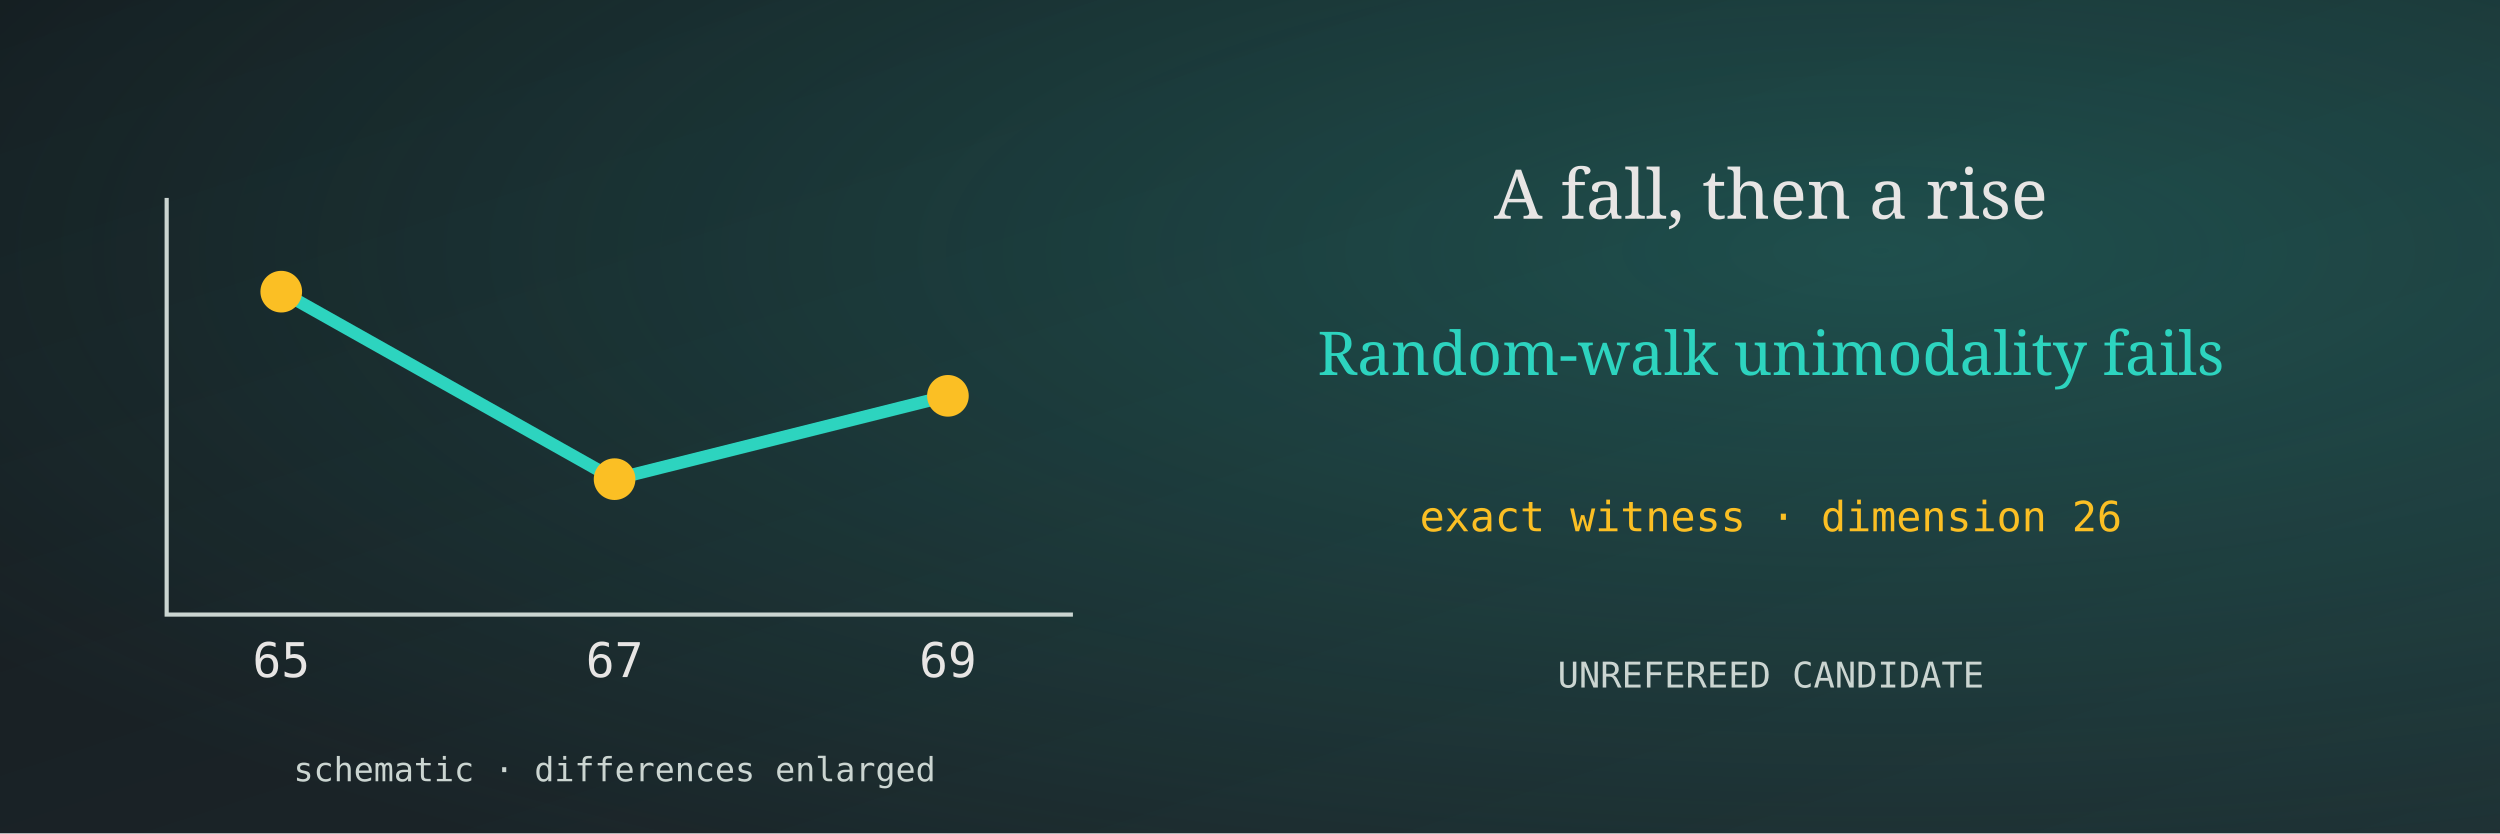
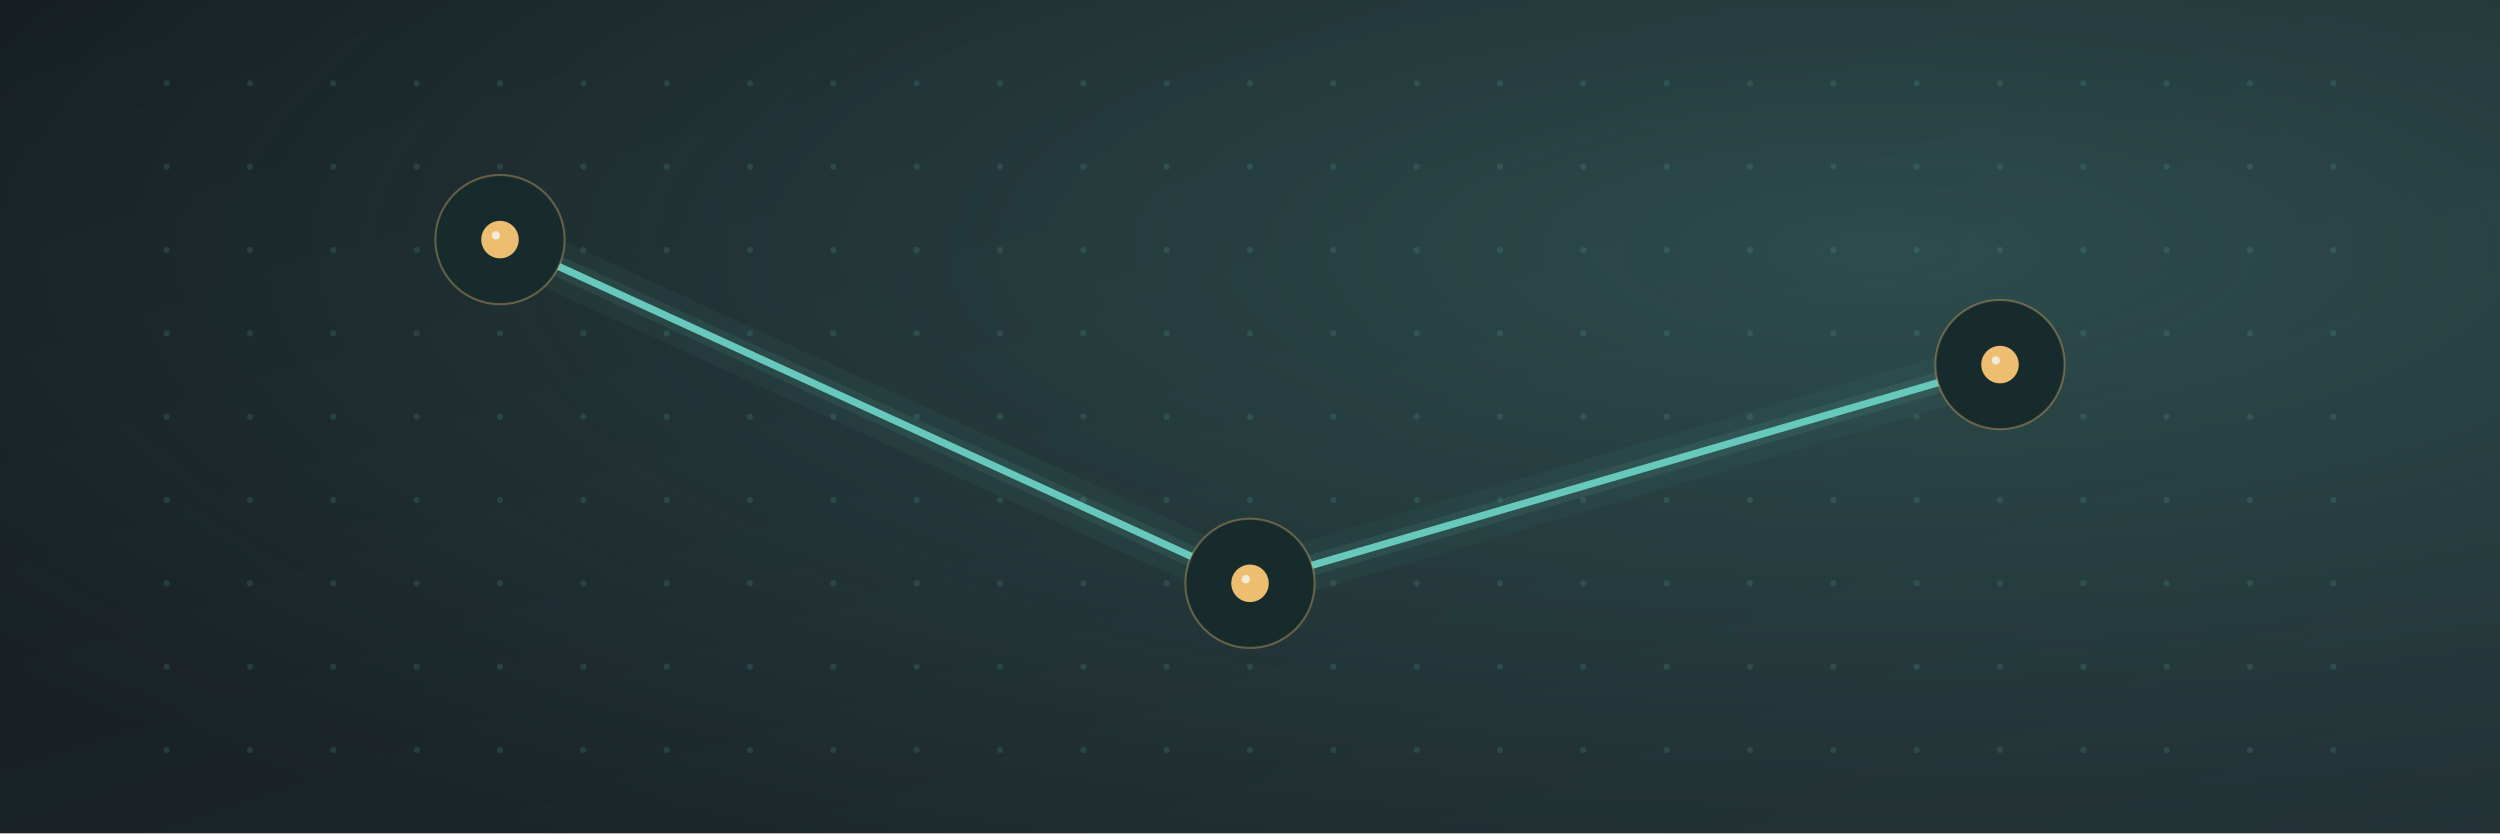
- <svg xmlns="http://www.w3.org/2000/svg" viewBox="0 0 1200 400" role="img" aria-hidden="true">
+ <svg xmlns="http://www.w3.org/2000/svg" viewBox="0 0 1200 400" role="img" aria-labelledby="art-description">
  <defs>
    <linearGradient id="bg" x1="0" y1="0" x2="1" y2="1">
      <stop offset="0" stop-color="#151a1e" />
      <stop offset="1" stop-color="#1e2a2e" />
    </linearGradient>
    <radialGradient id="glow" cx="0.75" cy="0.3" r="0.9">
-       <stop offset="0" stop-color="#2dd4bf" stop-opacity="0.25" />
-       <stop offset="1" stop-color="#2dd4bf" stop-opacity="0" />
+       <stop offset="0" stop-color="#67c8bc" stop-opacity="0.25" />
+       <stop offset="1" stop-color="#67c8bc" stop-opacity="0" />
    </radialGradient>
  </defs>
  <rect width="1200" height="400" fill="url(#bg)" />
  <rect width="1200" height="400" fill="url(#glow)" />
-   <path d="M80 95 V295 H515" fill="none" stroke="#cbd5d1" stroke-width="2" />
-   <path d="M135 140 L295 230 L455 190" fill="none" stroke="#2dd4bf" stroke-width="6" />
-   <circle cx="135" cy="140" r="10" fill="#fbbf24" />
-   <text x="135" y="325" text-anchor="middle" fill="#e7e5e4" font-family="monospace" font-size="23">65</text>
-   <circle cx="295" cy="230" r="10" fill="#fbbf24" />
-   <text x="295" y="325" text-anchor="middle" fill="#e7e5e4" font-family="monospace" font-size="23">67</text>
-   <circle cx="455" cy="190" r="10" fill="#fbbf24" />
-   <text x="455" y="325" text-anchor="middle" fill="#e7e5e4" font-family="monospace" font-size="23">69</text>
-   <text class="og-hide" x="295" y="375" text-anchor="middle" fill="#cbd5d1" font-family="monospace" font-size="16">schematic · differences enlarged</text>
-   <text class="og-hide" x="850" y="105" text-anchor="middle" fill="#e7e5e4" font-family="Georgia" font-size="33">A fall, then a rise</text>
-   <text class="og-hide" x="850" y="180" text-anchor="middle" fill="#2dd4bf" font-family="Georgia" font-size="29">Random-walk unimodality fails</text>
-   <text class="og-hide" x="850" y="255" text-anchor="middle" fill="#fbbf24" font-family="monospace" font-size="20">exact witness · dimension 26</text>
-   <text class="og-hide" x="850" y="330" text-anchor="middle" fill="#cbd5d1" font-family="monospace" font-size="17">UNREFEREED CANDIDATE</text>
+   <circle cx="80" cy="40" r="1.5" fill="#67c8bc" opacity="0.15" />
+   <circle cx="120" cy="40" r="1.5" fill="#67c8bc" opacity="0.15" />
+   <circle cx="160" cy="40" r="1.5" fill="#67c8bc" opacity="0.15" />
+   <circle cx="200" cy="40" r="1.5" fill="#67c8bc" opacity="0.15" />
+   <circle cx="240" cy="40" r="1.5" fill="#67c8bc" opacity="0.15" />
+   <circle cx="280" cy="40" r="1.5" fill="#67c8bc" opacity="0.15" />
+   <circle cx="320" cy="40" r="1.5" fill="#67c8bc" opacity="0.15" />
+   <circle cx="360" cy="40" r="1.5" fill="#67c8bc" opacity="0.15" />
+   <circle cx="400" cy="40" r="1.5" fill="#67c8bc" opacity="0.15" />
+   <circle cx="440" cy="40" r="1.5" fill="#67c8bc" opacity="0.15" />
+   <circle cx="480" cy="40" r="1.5" fill="#67c8bc" opacity="0.15" />
+   <circle cx="520" cy="40" r="1.5" fill="#67c8bc" opacity="0.15" />
+   <circle cx="560" cy="40" r="1.5" fill="#67c8bc" opacity="0.15" />
+   <circle cx="600" cy="40" r="1.5" fill="#67c8bc" opacity="0.15" />
+   <circle cx="640" cy="40" r="1.5" fill="#67c8bc" opacity="0.15" />
+   <circle cx="680" cy="40" r="1.5" fill="#67c8bc" opacity="0.15" />
+   <circle cx="720" cy="40" r="1.5" fill="#67c8bc" opacity="0.15" />
+   <circle cx="760" cy="40" r="1.5" fill="#67c8bc" opacity="0.15" />
+   <circle cx="800" cy="40" r="1.5" fill="#67c8bc" opacity="0.15" />
+   <circle cx="840" cy="40" r="1.5" fill="#67c8bc" opacity="0.15" />
+   <circle cx="880" cy="40" r="1.5" fill="#67c8bc" opacity="0.15" />
+   <circle cx="920" cy="40" r="1.5" fill="#67c8bc" opacity="0.15" />
+   <circle cx="960" cy="40" r="1.5" fill="#67c8bc" opacity="0.15" />
+   <circle cx="1000" cy="40" r="1.5" fill="#67c8bc" opacity="0.15" />
+   <circle cx="1040" cy="40" r="1.5" fill="#67c8bc" opacity="0.15" />
+   <circle cx="1080" cy="40" r="1.5" fill="#67c8bc" opacity="0.15" />
+   <circle cx="1120" cy="40" r="1.5" fill="#67c8bc" opacity="0.15" />
+   <circle cx="80" cy="80" r="1.5" fill="#67c8bc" opacity="0.15" />
+   <circle cx="120" cy="80" r="1.5" fill="#67c8bc" opacity="0.15" />
+   <circle cx="160" cy="80" r="1.5" fill="#67c8bc" opacity="0.15" />
+   <circle cx="200" cy="80" r="1.5" fill="#67c8bc" opacity="0.15" />
+   <circle cx="240" cy="80" r="1.5" fill="#67c8bc" opacity="0.15" />
+   <circle cx="280" cy="80" r="1.5" fill="#67c8bc" opacity="0.15" />
+   <circle cx="320" cy="80" r="1.5" fill="#67c8bc" opacity="0.15" />
+   <circle cx="360" cy="80" r="1.5" fill="#67c8bc" opacity="0.15" />
+   <circle cx="400" cy="80" r="1.5" fill="#67c8bc" opacity="0.15" />
+   <circle cx="440" cy="80" r="1.5" fill="#67c8bc" opacity="0.15" />
+   <circle cx="480" cy="80" r="1.5" fill="#67c8bc" opacity="0.15" />
+   <circle cx="520" cy="80" r="1.5" fill="#67c8bc" opacity="0.15" />
+   <circle cx="560" cy="80" r="1.5" fill="#67c8bc" opacity="0.15" />
+   <circle cx="600" cy="80" r="1.5" fill="#67c8bc" opacity="0.15" />
+   <circle cx="640" cy="80" r="1.5" fill="#67c8bc" opacity="0.15" />
+   <circle cx="680" cy="80" r="1.5" fill="#67c8bc" opacity="0.15" />
+   <circle cx="720" cy="80" r="1.5" fill="#67c8bc" opacity="0.15" />
+   <circle cx="760" cy="80" r="1.5" fill="#67c8bc" opacity="0.15" />
+   <circle cx="800" cy="80" r="1.5" fill="#67c8bc" opacity="0.15" />
+   <circle cx="840" cy="80" r="1.5" fill="#67c8bc" opacity="0.15" />
+   <circle cx="880" cy="80" r="1.5" fill="#67c8bc" opacity="0.15" />
+   <circle cx="920" cy="80" r="1.5" fill="#67c8bc" opacity="0.15" />
+   <circle cx="960" cy="80" r="1.5" fill="#67c8bc" opacity="0.15" />
+   <circle cx="1000" cy="80" r="1.5" fill="#67c8bc" opacity="0.15" />
+   <circle cx="1040" cy="80" r="1.5" fill="#67c8bc" opacity="0.15" />
+   <circle cx="1080" cy="80" r="1.5" fill="#67c8bc" opacity="0.15" />
+   <circle cx="1120" cy="80" r="1.5" fill="#67c8bc" opacity="0.15" />
+   <circle cx="80" cy="120" r="1.5" fill="#67c8bc" opacity="0.15" />
+   <circle cx="120" cy="120" r="1.5" fill="#67c8bc" opacity="0.15" />
+   <circle cx="160" cy="120" r="1.5" fill="#67c8bc" opacity="0.15" />
+   <circle cx="200" cy="120" r="1.5" fill="#67c8bc" opacity="0.15" />
+   <circle cx="240" cy="120" r="1.5" fill="#67c8bc" opacity="0.15" />
+   <circle cx="280" cy="120" r="1.5" fill="#67c8bc" opacity="0.15" />
+   <circle cx="320" cy="120" r="1.5" fill="#67c8bc" opacity="0.15" />
+   <circle cx="360" cy="120" r="1.5" fill="#67c8bc" opacity="0.15" />
+   <circle cx="400" cy="120" r="1.5" fill="#67c8bc" opacity="0.15" />
+   <circle cx="440" cy="120" r="1.5" fill="#67c8bc" opacity="0.15" />
+   <circle cx="480" cy="120" r="1.5" fill="#67c8bc" opacity="0.15" />
+   <circle cx="520" cy="120" r="1.5" fill="#67c8bc" opacity="0.15" />
+   <circle cx="560" cy="120" r="1.5" fill="#67c8bc" opacity="0.15" />
+   <circle cx="600" cy="120" r="1.5" fill="#67c8bc" opacity="0.15" />
+   <circle cx="640" cy="120" r="1.5" fill="#67c8bc" opacity="0.15" />
+   <circle cx="680" cy="120" r="1.5" fill="#67c8bc" opacity="0.15" />
+   <circle cx="720" cy="120" r="1.5" fill="#67c8bc" opacity="0.15" />
+   <circle cx="760" cy="120" r="1.5" fill="#67c8bc" opacity="0.15" />
+   <circle cx="800" cy="120" r="1.5" fill="#67c8bc" opacity="0.15" />
+   <circle cx="840" cy="120" r="1.5" fill="#67c8bc" opacity="0.15" />
+   <circle cx="880" cy="120" r="1.5" fill="#67c8bc" opacity="0.15" />
+   <circle cx="920" cy="120" r="1.5" fill="#67c8bc" opacity="0.15" />
+   <circle cx="960" cy="120" r="1.5" fill="#67c8bc" opacity="0.15" />
+   <circle cx="1000" cy="120" r="1.5" fill="#67c8bc" opacity="0.15" />
+   <circle cx="1040" cy="120" r="1.5" fill="#67c8bc" opacity="0.15" />
+   <circle cx="1080" cy="120" r="1.5" fill="#67c8bc" opacity="0.15" />
+   <circle cx="1120" cy="120" r="1.5" fill="#67c8bc" opacity="0.15" />
+   <circle cx="80" cy="160" r="1.5" fill="#67c8bc" opacity="0.15" />
+   <circle cx="120" cy="160" r="1.5" fill="#67c8bc" opacity="0.15" />
+   <circle cx="160" cy="160" r="1.5" fill="#67c8bc" opacity="0.15" />
+   <circle cx="200" cy="160" r="1.5" fill="#67c8bc" opacity="0.15" />
+   <circle cx="240" cy="160" r="1.5" fill="#67c8bc" opacity="0.15" />
+   <circle cx="280" cy="160" r="1.5" fill="#67c8bc" opacity="0.15" />
+   <circle cx="320" cy="160" r="1.5" fill="#67c8bc" opacity="0.15" />
+   <circle cx="360" cy="160" r="1.5" fill="#67c8bc" opacity="0.15" />
+   <circle cx="400" cy="160" r="1.5" fill="#67c8bc" opacity="0.15" />
+   <circle cx="440" cy="160" r="1.5" fill="#67c8bc" opacity="0.15" />
+   <circle cx="480" cy="160" r="1.5" fill="#67c8bc" opacity="0.15" />
+   <circle cx="520" cy="160" r="1.5" fill="#67c8bc" opacity="0.15" />
+   <circle cx="560" cy="160" r="1.5" fill="#67c8bc" opacity="0.15" />
+   <circle cx="600" cy="160" r="1.5" fill="#67c8bc" opacity="0.15" />
+   <circle cx="640" cy="160" r="1.5" fill="#67c8bc" opacity="0.15" />
+   <circle cx="680" cy="160" r="1.5" fill="#67c8bc" opacity="0.15" />
+   <circle cx="720" cy="160" r="1.5" fill="#67c8bc" opacity="0.15" />
+   <circle cx="760" cy="160" r="1.5" fill="#67c8bc" opacity="0.15" />
+   <circle cx="800" cy="160" r="1.5" fill="#67c8bc" opacity="0.15" />
+   <circle cx="840" cy="160" r="1.5" fill="#67c8bc" opacity="0.15" />
+   <circle cx="880" cy="160" r="1.5" fill="#67c8bc" opacity="0.15" />
+   <circle cx="920" cy="160" r="1.5" fill="#67c8bc" opacity="0.15" />
+   <circle cx="960" cy="160" r="1.5" fill="#67c8bc" opacity="0.15" />
+   <circle cx="1000" cy="160" r="1.5" fill="#67c8bc" opacity="0.15" />
+   <circle cx="1040" cy="160" r="1.5" fill="#67c8bc" opacity="0.15" />
+   <circle cx="1080" cy="160" r="1.5" fill="#67c8bc" opacity="0.15" />
+   <circle cx="1120" cy="160" r="1.5" fill="#67c8bc" opacity="0.15" />
+   <circle cx="80" cy="200" r="1.5" fill="#67c8bc" opacity="0.15" />
+   <circle cx="120" cy="200" r="1.5" fill="#67c8bc" opacity="0.15" />
+   <circle cx="160" cy="200" r="1.5" fill="#67c8bc" opacity="0.15" />
+   <circle cx="200" cy="200" r="1.5" fill="#67c8bc" opacity="0.15" />
+   <circle cx="240" cy="200" r="1.5" fill="#67c8bc" opacity="0.15" />
+   <circle cx="280" cy="200" r="1.5" fill="#67c8bc" opacity="0.15" />
+   <circle cx="320" cy="200" r="1.5" fill="#67c8bc" opacity="0.15" />
+   <circle cx="360" cy="200" r="1.5" fill="#67c8bc" opacity="0.15" />
+   <circle cx="400" cy="200" r="1.5" fill="#67c8bc" opacity="0.15" />
+   <circle cx="440" cy="200" r="1.5" fill="#67c8bc" opacity="0.15" />
+   <circle cx="480" cy="200" r="1.5" fill="#67c8bc" opacity="0.15" />
+   <circle cx="520" cy="200" r="1.5" fill="#67c8bc" opacity="0.15" />
+   <circle cx="560" cy="200" r="1.5" fill="#67c8bc" opacity="0.15" />
+   <circle cx="600" cy="200" r="1.5" fill="#67c8bc" opacity="0.15" />
+   <circle cx="640" cy="200" r="1.5" fill="#67c8bc" opacity="0.15" />
+   <circle cx="680" cy="200" r="1.5" fill="#67c8bc" opacity="0.15" />
+   <circle cx="720" cy="200" r="1.5" fill="#67c8bc" opacity="0.15" />
+   <circle cx="760" cy="200" r="1.5" fill="#67c8bc" opacity="0.15" />
+   <circle cx="800" cy="200" r="1.5" fill="#67c8bc" opacity="0.15" />
+   <circle cx="840" cy="200" r="1.5" fill="#67c8bc" opacity="0.15" />
+   <circle cx="880" cy="200" r="1.5" fill="#67c8bc" opacity="0.15" />
+   <circle cx="920" cy="200" r="1.5" fill="#67c8bc" opacity="0.15" />
+   <circle cx="960" cy="200" r="1.5" fill="#67c8bc" opacity="0.15" />
+   <circle cx="1000" cy="200" r="1.5" fill="#67c8bc" opacity="0.15" />
+   <circle cx="1040" cy="200" r="1.5" fill="#67c8bc" opacity="0.15" />
+   <circle cx="1080" cy="200" r="1.5" fill="#67c8bc" opacity="0.15" />
+   <circle cx="1120" cy="200" r="1.5" fill="#67c8bc" opacity="0.15" />
+   <circle cx="80" cy="240" r="1.5" fill="#67c8bc" opacity="0.15" />
+   <circle cx="120" cy="240" r="1.5" fill="#67c8bc" opacity="0.15" />
+   <circle cx="160" cy="240" r="1.5" fill="#67c8bc" opacity="0.15" />
+   <circle cx="200" cy="240" r="1.5" fill="#67c8bc" opacity="0.15" />
+   <circle cx="240" cy="240" r="1.5" fill="#67c8bc" opacity="0.15" />
+   <circle cx="280" cy="240" r="1.5" fill="#67c8bc" opacity="0.15" />
+   <circle cx="320" cy="240" r="1.5" fill="#67c8bc" opacity="0.15" />
+   <circle cx="360" cy="240" r="1.5" fill="#67c8bc" opacity="0.15" />
+   <circle cx="400" cy="240" r="1.5" fill="#67c8bc" opacity="0.15" />
+   <circle cx="440" cy="240" r="1.5" fill="#67c8bc" opacity="0.15" />
+   <circle cx="480" cy="240" r="1.5" fill="#67c8bc" opacity="0.15" />
+   <circle cx="520" cy="240" r="1.5" fill="#67c8bc" opacity="0.15" />
+   <circle cx="560" cy="240" r="1.5" fill="#67c8bc" opacity="0.15" />
+   <circle cx="600" cy="240" r="1.5" fill="#67c8bc" opacity="0.15" />
+   <circle cx="640" cy="240" r="1.5" fill="#67c8bc" opacity="0.15" />
+   <circle cx="680" cy="240" r="1.5" fill="#67c8bc" opacity="0.15" />
+   <circle cx="720" cy="240" r="1.5" fill="#67c8bc" opacity="0.15" />
+   <circle cx="760" cy="240" r="1.5" fill="#67c8bc" opacity="0.15" />
+   <circle cx="800" cy="240" r="1.5" fill="#67c8bc" opacity="0.15" />
+   <circle cx="840" cy="240" r="1.5" fill="#67c8bc" opacity="0.15" />
+   <circle cx="880" cy="240" r="1.5" fill="#67c8bc" opacity="0.15" />
+   <circle cx="920" cy="240" r="1.5" fill="#67c8bc" opacity="0.15" />
+   <circle cx="960" cy="240" r="1.5" fill="#67c8bc" opacity="0.15" />
+   <circle cx="1000" cy="240" r="1.5" fill="#67c8bc" opacity="0.15" />
+   <circle cx="1040" cy="240" r="1.5" fill="#67c8bc" opacity="0.15" />
+   <circle cx="1080" cy="240" r="1.5" fill="#67c8bc" opacity="0.15" />
+   <circle cx="1120" cy="240" r="1.5" fill="#67c8bc" opacity="0.15" />
+   <circle cx="80" cy="280" r="1.5" fill="#67c8bc" opacity="0.15" />
+   <circle cx="120" cy="280" r="1.5" fill="#67c8bc" opacity="0.15" />
+   <circle cx="160" cy="280" r="1.5" fill="#67c8bc" opacity="0.15" />
+   <circle cx="200" cy="280" r="1.5" fill="#67c8bc" opacity="0.15" />
+   <circle cx="240" cy="280" r="1.5" fill="#67c8bc" opacity="0.15" />
+   <circle cx="280" cy="280" r="1.5" fill="#67c8bc" opacity="0.15" />
+   <circle cx="320" cy="280" r="1.5" fill="#67c8bc" opacity="0.15" />
+   <circle cx="360" cy="280" r="1.5" fill="#67c8bc" opacity="0.15" />
+   <circle cx="400" cy="280" r="1.5" fill="#67c8bc" opacity="0.15" />
+   <circle cx="440" cy="280" r="1.5" fill="#67c8bc" opacity="0.15" />
+   <circle cx="480" cy="280" r="1.5" fill="#67c8bc" opacity="0.15" />
+   <circle cx="520" cy="280" r="1.5" fill="#67c8bc" opacity="0.15" />
+   <circle cx="560" cy="280" r="1.5" fill="#67c8bc" opacity="0.15" />
+   <circle cx="600" cy="280" r="1.5" fill="#67c8bc" opacity="0.15" />
+   <circle cx="640" cy="280" r="1.5" fill="#67c8bc" opacity="0.15" />
+   <circle cx="680" cy="280" r="1.5" fill="#67c8bc" opacity="0.15" />
+   <circle cx="720" cy="280" r="1.5" fill="#67c8bc" opacity="0.15" />
+   <circle cx="760" cy="280" r="1.5" fill="#67c8bc" opacity="0.15" />
+   <circle cx="800" cy="280" r="1.5" fill="#67c8bc" opacity="0.15" />
+   <circle cx="840" cy="280" r="1.5" fill="#67c8bc" opacity="0.15" />
+   <circle cx="880" cy="280" r="1.5" fill="#67c8bc" opacity="0.15" />
+   <circle cx="920" cy="280" r="1.5" fill="#67c8bc" opacity="0.15" />
+   <circle cx="960" cy="280" r="1.5" fill="#67c8bc" opacity="0.15" />
+   <circle cx="1000" cy="280" r="1.5" fill="#67c8bc" opacity="0.15" />
+   <circle cx="1040" cy="280" r="1.5" fill="#67c8bc" opacity="0.15" />
+   <circle cx="1080" cy="280" r="1.5" fill="#67c8bc" opacity="0.15" />
+   <circle cx="1120" cy="280" r="1.5" fill="#67c8bc" opacity="0.15" />
+   <circle cx="80" cy="320" r="1.5" fill="#67c8bc" opacity="0.15" />
+   <circle cx="120" cy="320" r="1.5" fill="#67c8bc" opacity="0.15" />
+   <circle cx="160" cy="320" r="1.5" fill="#67c8bc" opacity="0.15" />
+   <circle cx="200" cy="320" r="1.5" fill="#67c8bc" opacity="0.15" />
+   <circle cx="240" cy="320" r="1.5" fill="#67c8bc" opacity="0.15" />
+   <circle cx="280" cy="320" r="1.5" fill="#67c8bc" opacity="0.15" />
+   <circle cx="320" cy="320" r="1.5" fill="#67c8bc" opacity="0.15" />
+   <circle cx="360" cy="320" r="1.5" fill="#67c8bc" opacity="0.15" />
+   <circle cx="400" cy="320" r="1.5" fill="#67c8bc" opacity="0.15" />
+   <circle cx="440" cy="320" r="1.5" fill="#67c8bc" opacity="0.15" />
+   <circle cx="480" cy="320" r="1.5" fill="#67c8bc" opacity="0.15" />
+   <circle cx="520" cy="320" r="1.5" fill="#67c8bc" opacity="0.15" />
+   <circle cx="560" cy="320" r="1.5" fill="#67c8bc" opacity="0.15" />
+   <circle cx="600" cy="320" r="1.5" fill="#67c8bc" opacity="0.15" />
+   <circle cx="640" cy="320" r="1.5" fill="#67c8bc" opacity="0.15" />
+   <circle cx="680" cy="320" r="1.5" fill="#67c8bc" opacity="0.15" />
+   <circle cx="720" cy="320" r="1.5" fill="#67c8bc" opacity="0.15" />
+   <circle cx="760" cy="320" r="1.5" fill="#67c8bc" opacity="0.15" />
+   <circle cx="800" cy="320" r="1.5" fill="#67c8bc" opacity="0.15" />
+   <circle cx="840" cy="320" r="1.5" fill="#67c8bc" opacity="0.15" />
+   <circle cx="880" cy="320" r="1.5" fill="#67c8bc" opacity="0.15" />
+   <circle cx="920" cy="320" r="1.5" fill="#67c8bc" opacity="0.15" />
+   <circle cx="960" cy="320" r="1.5" fill="#67c8bc" opacity="0.15" />
+   <circle cx="1000" cy="320" r="1.5" fill="#67c8bc" opacity="0.15" />
+   <circle cx="1040" cy="320" r="1.5" fill="#67c8bc" opacity="0.15" />
+   <circle cx="1080" cy="320" r="1.5" fill="#67c8bc" opacity="0.15" />
+   <circle cx="1120" cy="320" r="1.5" fill="#67c8bc" opacity="0.15" />
+   <circle cx="80" cy="360" r="1.5" fill="#67c8bc" opacity="0.15" />
+   <circle cx="120" cy="360" r="1.5" fill="#67c8bc" opacity="0.15" />
+   <circle cx="160" cy="360" r="1.5" fill="#67c8bc" opacity="0.15" />
+   <circle cx="200" cy="360" r="1.5" fill="#67c8bc" opacity="0.15" />
+   <circle cx="240" cy="360" r="1.5" fill="#67c8bc" opacity="0.15" />
+   <circle cx="280" cy="360" r="1.5" fill="#67c8bc" opacity="0.15" />
+   <circle cx="320" cy="360" r="1.5" fill="#67c8bc" opacity="0.15" />
+   <circle cx="360" cy="360" r="1.5" fill="#67c8bc" opacity="0.15" />
+   <circle cx="400" cy="360" r="1.5" fill="#67c8bc" opacity="0.15" />
+   <circle cx="440" cy="360" r="1.5" fill="#67c8bc" opacity="0.15" />
+   <circle cx="480" cy="360" r="1.5" fill="#67c8bc" opacity="0.15" />
+   <circle cx="520" cy="360" r="1.5" fill="#67c8bc" opacity="0.15" />
+   <circle cx="560" cy="360" r="1.5" fill="#67c8bc" opacity="0.15" />
+   <circle cx="600" cy="360" r="1.5" fill="#67c8bc" opacity="0.15" />
+   <circle cx="640" cy="360" r="1.5" fill="#67c8bc" opacity="0.15" />
+   <circle cx="680" cy="360" r="1.5" fill="#67c8bc" opacity="0.15" />
+   <circle cx="720" cy="360" r="1.5" fill="#67c8bc" opacity="0.15" />
+   <circle cx="760" cy="360" r="1.5" fill="#67c8bc" opacity="0.15" />
+   <circle cx="800" cy="360" r="1.5" fill="#67c8bc" opacity="0.15" />
+   <circle cx="840" cy="360" r="1.5" fill="#67c8bc" opacity="0.15" />
+   <circle cx="880" cy="360" r="1.5" fill="#67c8bc" opacity="0.15" />
+   <circle cx="920" cy="360" r="1.5" fill="#67c8bc" opacity="0.15" />
+   <circle cx="960" cy="360" r="1.5" fill="#67c8bc" opacity="0.15" />
+   <circle cx="1000" cy="360" r="1.5" fill="#67c8bc" opacity="0.15" />
+   <circle cx="1040" cy="360" r="1.5" fill="#67c8bc" opacity="0.15" />
+   <circle cx="1080" cy="360" r="1.5" fill="#67c8bc" opacity="0.15" />
+   <circle cx="1120" cy="360" r="1.5" fill="#67c8bc" opacity="0.15" />
+   <path d="M240 115 L600 280 L960 175" fill="none" stroke="#67c8bc" stroke-width="24" opacity="0.045" stroke-linecap="round" />
+   <path d="M240 115 L600 280 L960 175" fill="none" stroke="#67c8bc" stroke-width="10" opacity="0.1" stroke-linecap="round" />
+   <path d="M240 115 L600 280 L960 175" fill="none" stroke="#67c8bc" stroke-width="3.5" opacity="1" stroke-linecap="round" />
+   <circle cx="240" cy="115" r="31" fill="#172b2c" stroke="#edbd70" stroke-opacity=".35" />
+   <circle cx="240" cy="115" r="9" fill="#edbd70" opacity="1" />
+   <circle cx="238" cy="113" r="2" fill="#f4efe6" opacity="0.9" />
+   <circle cx="600" cy="280" r="31" fill="#172b2c" stroke="#edbd70" stroke-opacity=".35" />
+   <circle cx="600" cy="280" r="9" fill="#edbd70" opacity="1" />
+   <circle cx="598" cy="278" r="2" fill="#f4efe6" opacity="0.9" />
+   <circle cx="960" cy="175" r="31" fill="#172b2c" stroke="#edbd70" stroke-opacity=".35" />
+   <circle cx="960" cy="175" r="9" fill="#edbd70" opacity="1" />
+   <circle cx="958" cy="173" r="2" fill="#f4efe6" opacity="0.9" />
</svg>
